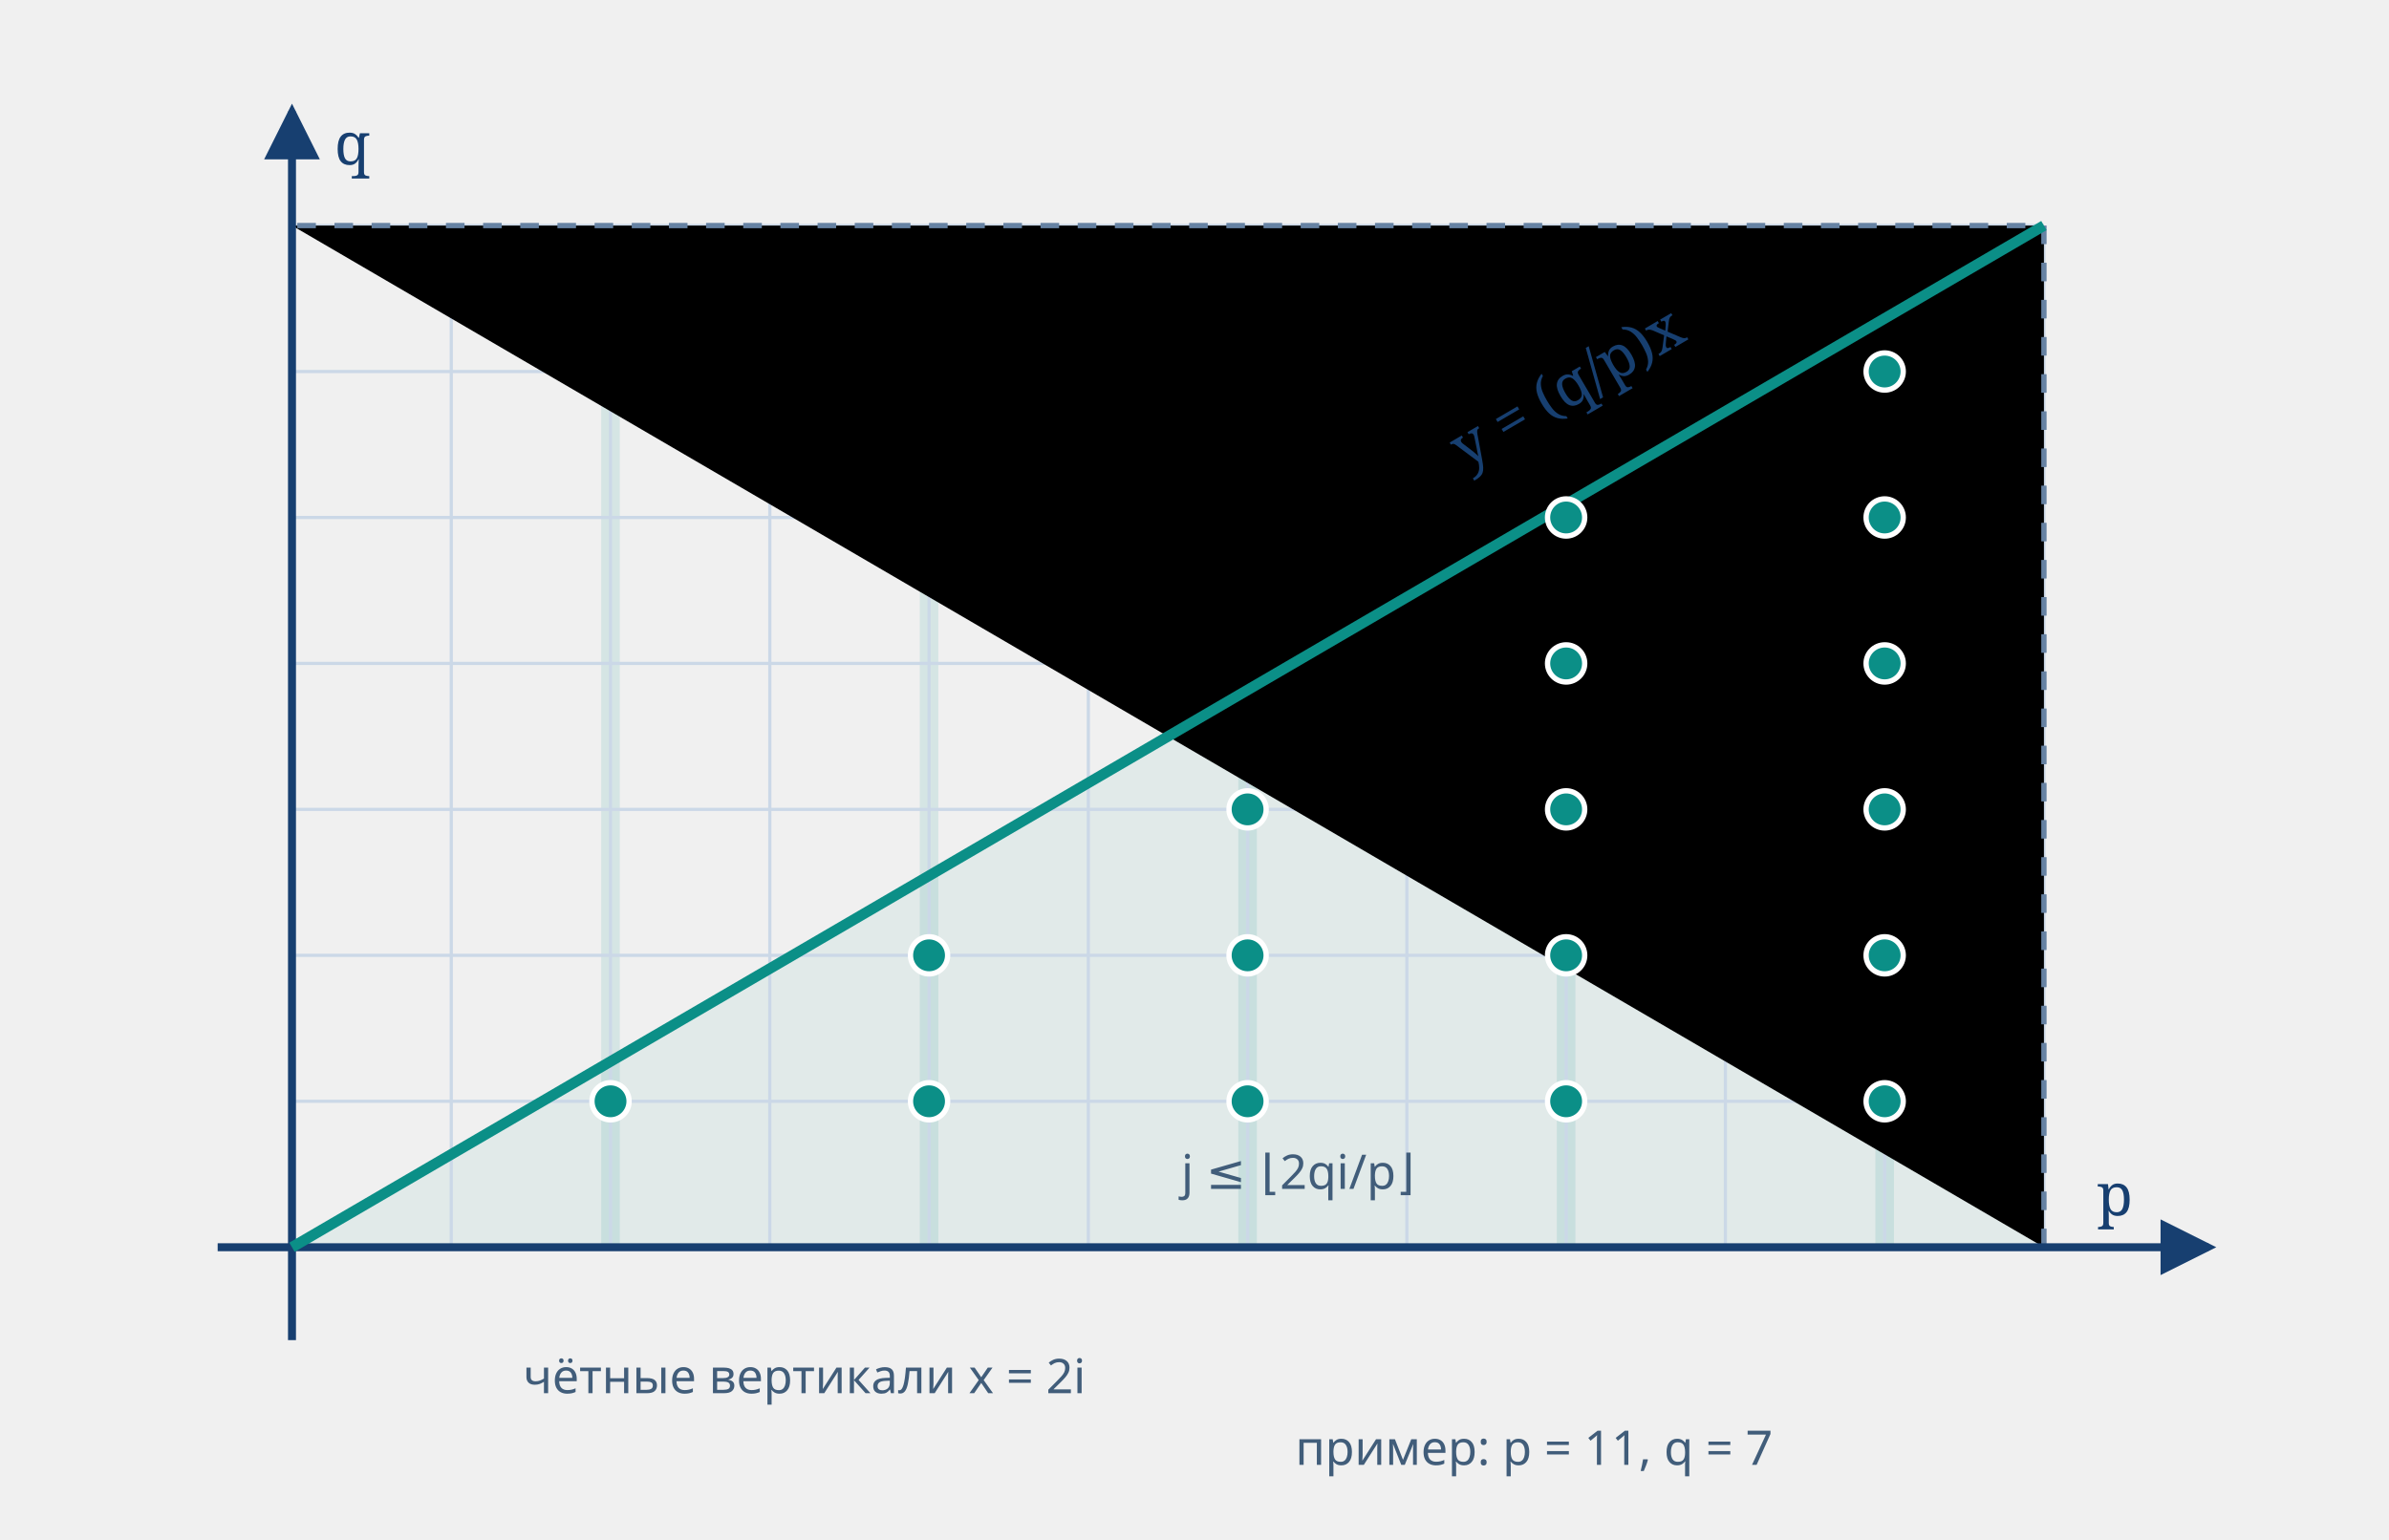
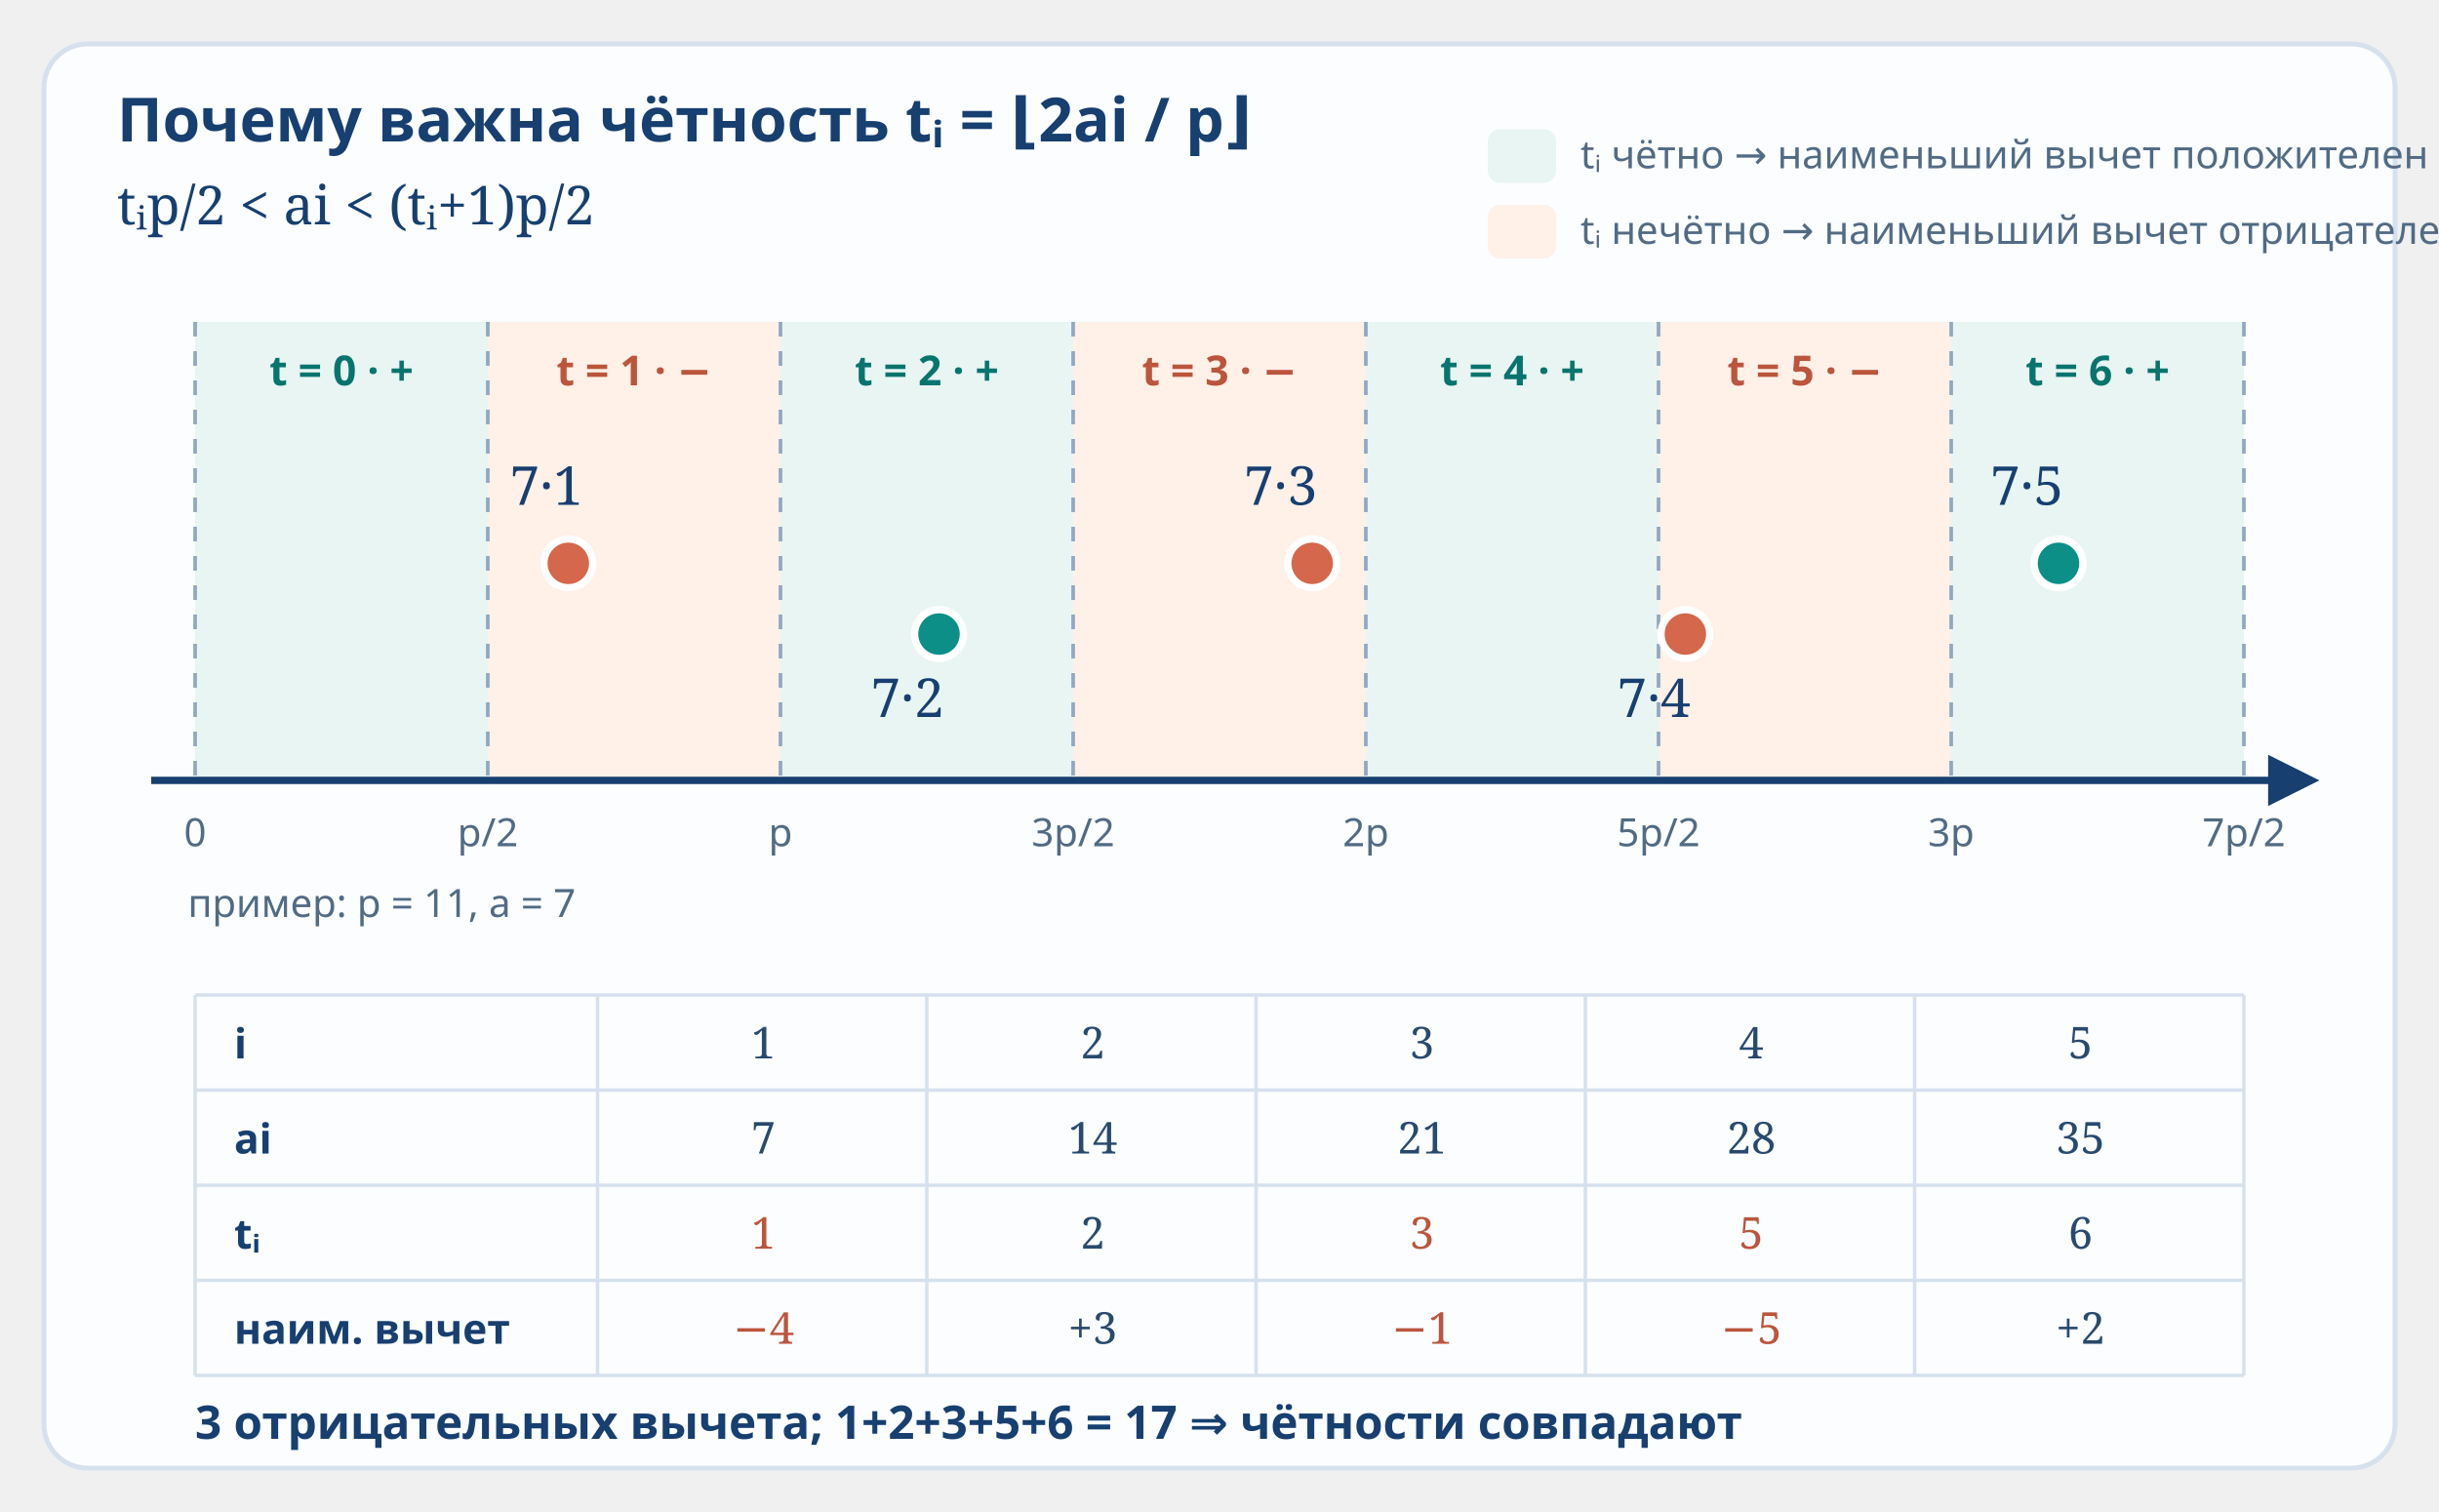
- <svg xmlns="http://www.w3.org/2000/svg" viewBox="0 0 900 580" role="img" aria-labelledby="title desc">
+ <svg xmlns="http://www.w3.org/2000/svg" viewBox="0 0 1000 620" role="img" aria-labelledby="title desc">
  <defs>
-     <marker id="arrow" viewBox="0 0 10 10" refX="8.6" refY="5" markerWidth="7" markerHeight="7" orient="auto-start-reverse">
+     <marker id="arrow" viewBox="0 0 10 10" refX="8.6" refY="5" markerWidth="7" markerHeight="7" orient="auto">
      <path d="M0 0 10 5 0 10Z" fill="#173f70" />
    </marker>
    <style>
+       .frame{fill:#fbfdff;stroke:#d6e1ed;stroke-width:2}
+       .even{fill:#e8f5f3}.odd{fill:#fff0e8}
+       .boundary{stroke:#91a8c0;stroke-width:1.5;stroke-dasharray:6 6}
      .axis{stroke:#173f70;stroke-width:3;marker-end:url(#arrow)}
-       .grid{stroke:#cbd8e7;stroke-width:1.2}
-       .even{stroke:#0b8f87;stroke-width:7;opacity:.12}
-       .bound{stroke:#6682a3;stroke-width:2;stroke-dasharray:7 7}
-       .graph{stroke:#0b8f87;stroke-width:4;fill:none}
-       .point{fill:#0b8f87;stroke:#fff;stroke-width:2}
-       .label{font:22px Georgia,serif;fill:#173f70}
-       .small{font:18px system-ui,sans-serif;fill:#415d7a}
-       .area{fill:#0b8f87;opacity:.07}
+       .point-pos{fill:#0b8f87;stroke:#fff;stroke-width:3}.point-neg{fill:#d4674c;stroke:#fff;stroke-width:3}
+       .title{font:700 25px system-ui,sans-serif;fill:#173f70}.formula{font:22px Georgia,serif;fill:#173f70}
+       .small{font:16px system-ui,sans-serif;fill:#526b84}.band{font:700 17px system-ui,sans-serif;text-anchor:middle}
+       .band-even{fill:#08746e}.band-odd{fill:#bb553c}.table-line{stroke:#d6e1ed;stroke-width:1.4}
+       .table-head{font:700 17px system-ui,sans-serif;fill:#173f70}.table-text{font:18px Georgia,serif;fill:#294a6e;text-anchor:middle}
+       .conclusion{font:700 19px system-ui,sans-serif;fill:#173f70}
    </style>
  </defs>
-   <path class="area" d="M110 470H770V85Z" />
-   <g aria-hidden="true">
-     <path class="even" d="M230 470V85M350 470V85M470 470V85M590 470V85M710 470V85" />
-     <path class="grid" d="M170 470V85M230 470V85M290 470V85M350 470V85M410 470V85M470 470V85M530 470V85M590 470V85M650 470V85M710 470V85M770 470V85" />
-     <path class="grid" d="M110 415H770M110 360H770M110 305H770M110 250H770M110 195H770M110 140H770M110 85H770" />
+   <rect class="frame" x="18" y="18" width="964" height="584" rx="18" />
+   <text class="title" x="48" y="58">Почему важна чётность  tᵢ = ⌊2ai / p⌋</text>
+   <text class="formula" x="48" y="92">tᵢp/2 &lt; ai &lt; (tᵢ+1)p/2</text>
+   <g transform="translate(610 72)">
+     <rect class="even" x="0" y="-19" width="28" height="22" rx="5" />
+     <text class="small" x="38" y="-3">tᵢ чётно  →  наименьший вычет положителен</text>
+     <rect class="odd" x="0" y="12" width="28" height="22" rx="5" />
+     <text class="small" x="38" y="28">tᵢ нечётно →  наименьший вычет отрицателен</text>
  </g>
-   <path class="bound" d="M770 470V85H110" />
-   <path class="axis" d="M82 470H832" />
-   <path class="axis" d="M110 505V42" />
-   <path class="graph" d="M110 470L770 85" />
-   <g class="point">
-     <circle cx="230" cy="415" r="7" />
-     <circle cx="350" cy="415" r="7" />
-     <circle cx="350" cy="360" r="7" />
-     <circle cx="470" cy="415" r="7" />
-     <circle cx="470" cy="360" r="7" />
-     <circle cx="470" cy="305" r="7" />
-     <circle cx="590" cy="415" r="7" />
-     <circle cx="590" cy="360" r="7" />
-     <circle cx="590" cy="305" r="7" />
-     <circle cx="590" cy="250" r="7" />
-     <circle cx="590" cy="195" r="7" />
-     <circle cx="710" cy="415" r="7" />
-     <circle cx="710" cy="360" r="7" />
-     <circle cx="710" cy="305" r="7" />
-     <circle cx="710" cy="250" r="7" />
-     <circle cx="710" cy="195" r="7" />
-     <circle cx="710" cy="140" r="7" />
+   <g>
+     <rect class="even" x="80" y="132" width="120" height="188" />
+     <rect class="odd" x="200" y="132" width="120" height="188" />
+     <rect class="even" x="320" y="132" width="120" height="188" />
+     <rect class="odd" x="440" y="132" width="120" height="188" />
+     <rect class="even" x="560" y="132" width="120" height="188" />
+     <rect class="odd" x="680" y="132" width="120" height="188" />
+     <rect class="even" x="800" y="132" width="120" height="188" />
+     <path class="boundary" d="M80 132V320M200 132V320M320 132V320M440 132V320M560 132V320M680 132V320M800 132V320M920 132V320" />
  </g>
-   <text class="label" x="790" y="458">p</text>
-   <text class="label" x="126" y="62">q</text>
-   <text class="label" x="552" y="177" transform="rotate(-30.3 552 177)">y = (q/p)x</text>
-   <text class="small" x="197" y="525">чётные вертикали x = 2i</text>
-   <text class="small" x="488" y="552">пример: p = 11, q = 7</text>
-   <text class="small" x="445" y="448">j ≤ ⌊2qi/p⌋</text>
+   <g class="band">
+     <text class="band-even" x="140" y="158">t = 0 · +</text>
+     <text class="band-odd" x="260" y="158">t = 1 · −</text>
+     <text class="band-even" x="380" y="158">t = 2 · +</text>
+     <text class="band-odd" x="500" y="158">t = 3 · −</text>
+     <text class="band-even" x="620" y="158">t = 4 · +</text>
+     <text class="band-odd" x="740" y="158">t = 5 · −</text>
+     <text class="band-even" x="860" y="158">t = 6 · +</text>
+   </g>
+   <g>
+     <circle class="point-neg" cx="233" cy="231" r="10" />
+     <circle class="point-pos" cx="385" cy="260" r="10" />
+     <circle class="point-neg" cx="538" cy="231" r="10" />
+     <circle class="point-neg" cx="691" cy="260" r="10" />
+     <circle class="point-pos" cx="844" cy="231" r="10" />
+     <text class="formula" x="209" y="207">7·1</text>
+     <text class="formula" x="357" y="294">7·2</text>
+     <text class="formula" x="510" y="207">7·3</text>
+     <text class="formula" x="663" y="294">7·4</text>
+     <text class="formula" x="816" y="207">7·5</text>
+   </g>
+   <path class="axis" d="M62 320H948" />
+   <g class="small" text-anchor="middle">
+     <text x="80" y="347">0</text>
+     <text x="200" y="347">p/2</text>
+     <text x="320" y="347">p</text>
+     <text x="440" y="347">3p/2</text>
+     <text x="560" y="347">2p</text>
+     <text x="680" y="347">5p/2</text>
+     <text x="800" y="347">3p</text>
+     <text x="920" y="347">7p/2</text>
+   </g>
+   <text class="small" x="77" y="376">пример: p = 11, a = 7</text>
+   <g>
+     <path class="table-line" d="M80 408H920M80 447H920M80 486H920M80 525H920M80 564H920M80 408V564M245 408V564M380 408V564M515 408V564M650 408V564M785 408V564M920 408V564" />
+     <text class="table-head" x="96" y="434">i</text>
+     <text class="table-head" x="96" y="473">ai</text>
+     <text class="table-head" x="96" y="512">tᵢ</text>
+     <text class="table-head" x="96" y="551">наим. вычет</text>
+     <g class="table-text">
+       <text x="313" y="434">1</text>
+       <text x="448" y="434">2</text>
+       <text x="583" y="434">3</text>
+       <text x="718" y="434">4</text>
+       <text x="853" y="434">5</text>
+       <text x="313" y="473">7</text>
+       <text x="448" y="473">14</text>
+       <text x="583" y="473">21</text>
+       <text x="718" y="473">28</text>
+       <text x="853" y="473">35</text>
+       <text x="313" y="512" fill="#bb553c">1</text>
+       <text x="448" y="512">2</text>
+       <text x="583" y="512" fill="#bb553c">3</text>
+       <text x="718" y="512" fill="#bb553c">5</text>
+       <text x="853" y="512">6</text>
+       <text x="313" y="551" fill="#bb553c">−4</text>
+       <text x="448" y="551">+3</text>
+       <text x="583" y="551" fill="#bb553c">−1</text>
+       <text x="718" y="551" fill="#bb553c">−5</text>
+       <text x="853" y="551">+2</text>
+     </g>
+   </g>
+   <text class="conclusion" x="80" y="590">3 отрицательных вычета;  1+2+3+5+6 = 17  ⇒  чётности совпадают</text>
</svg>
